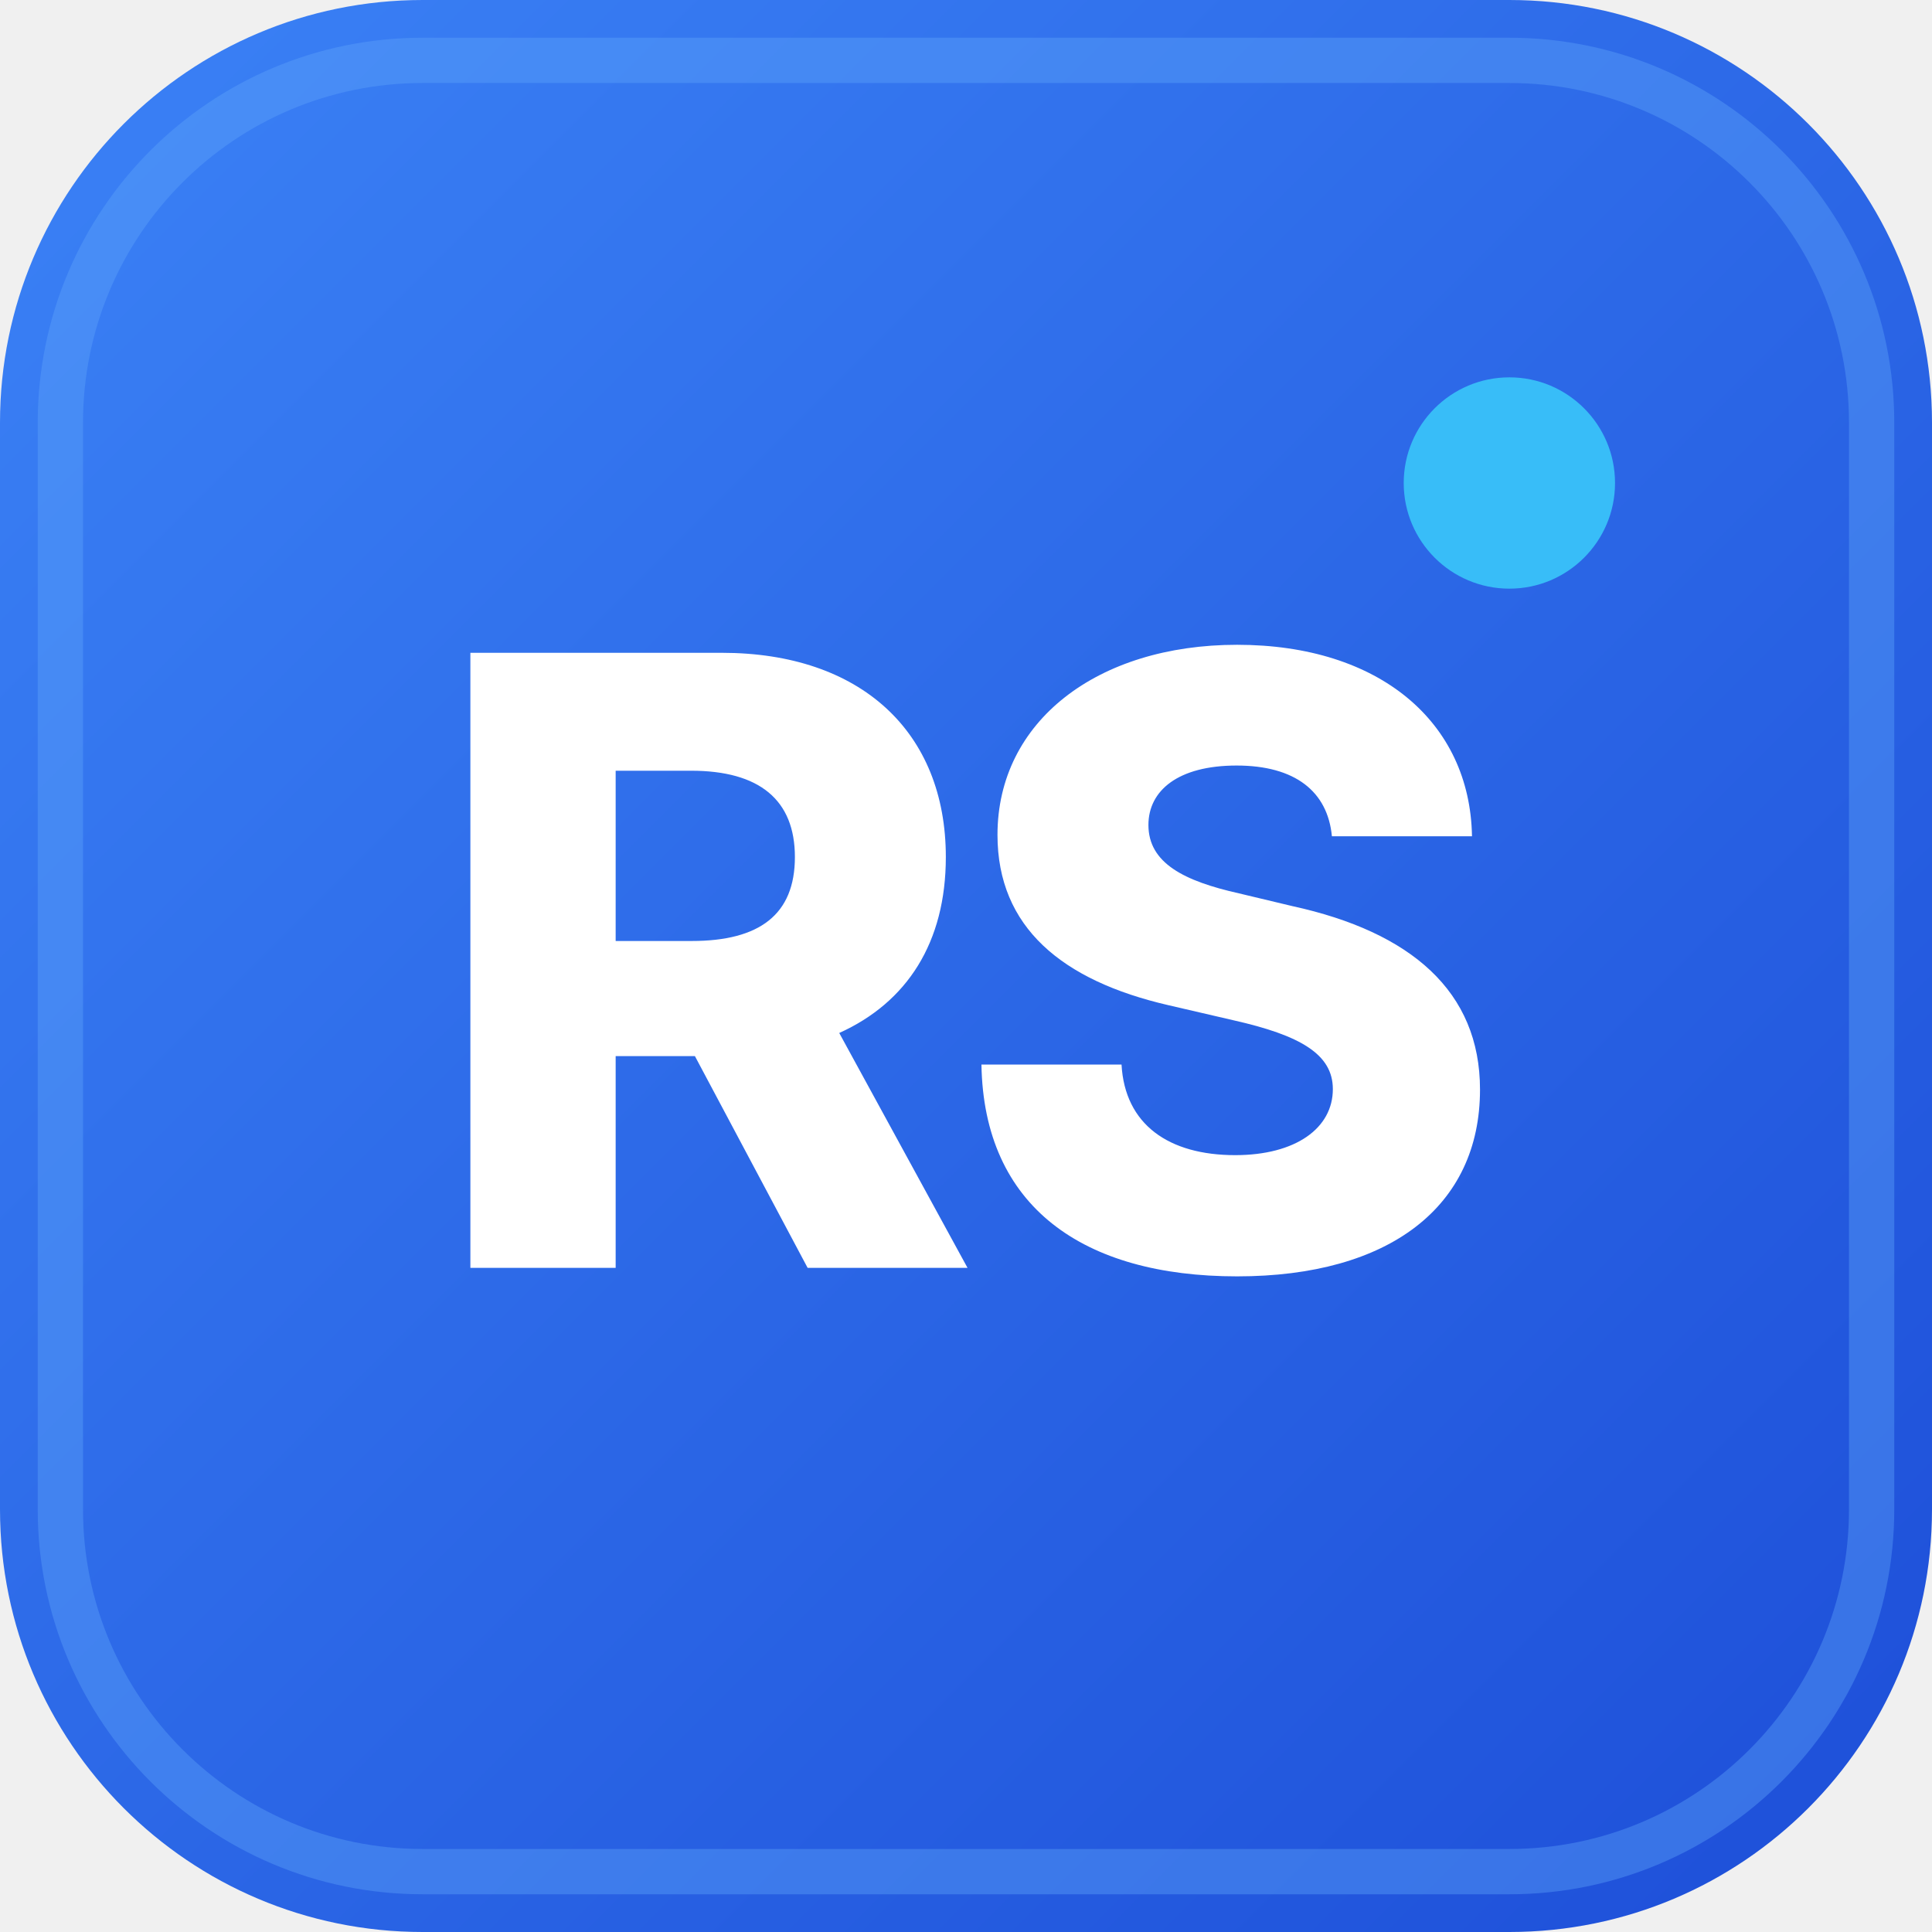
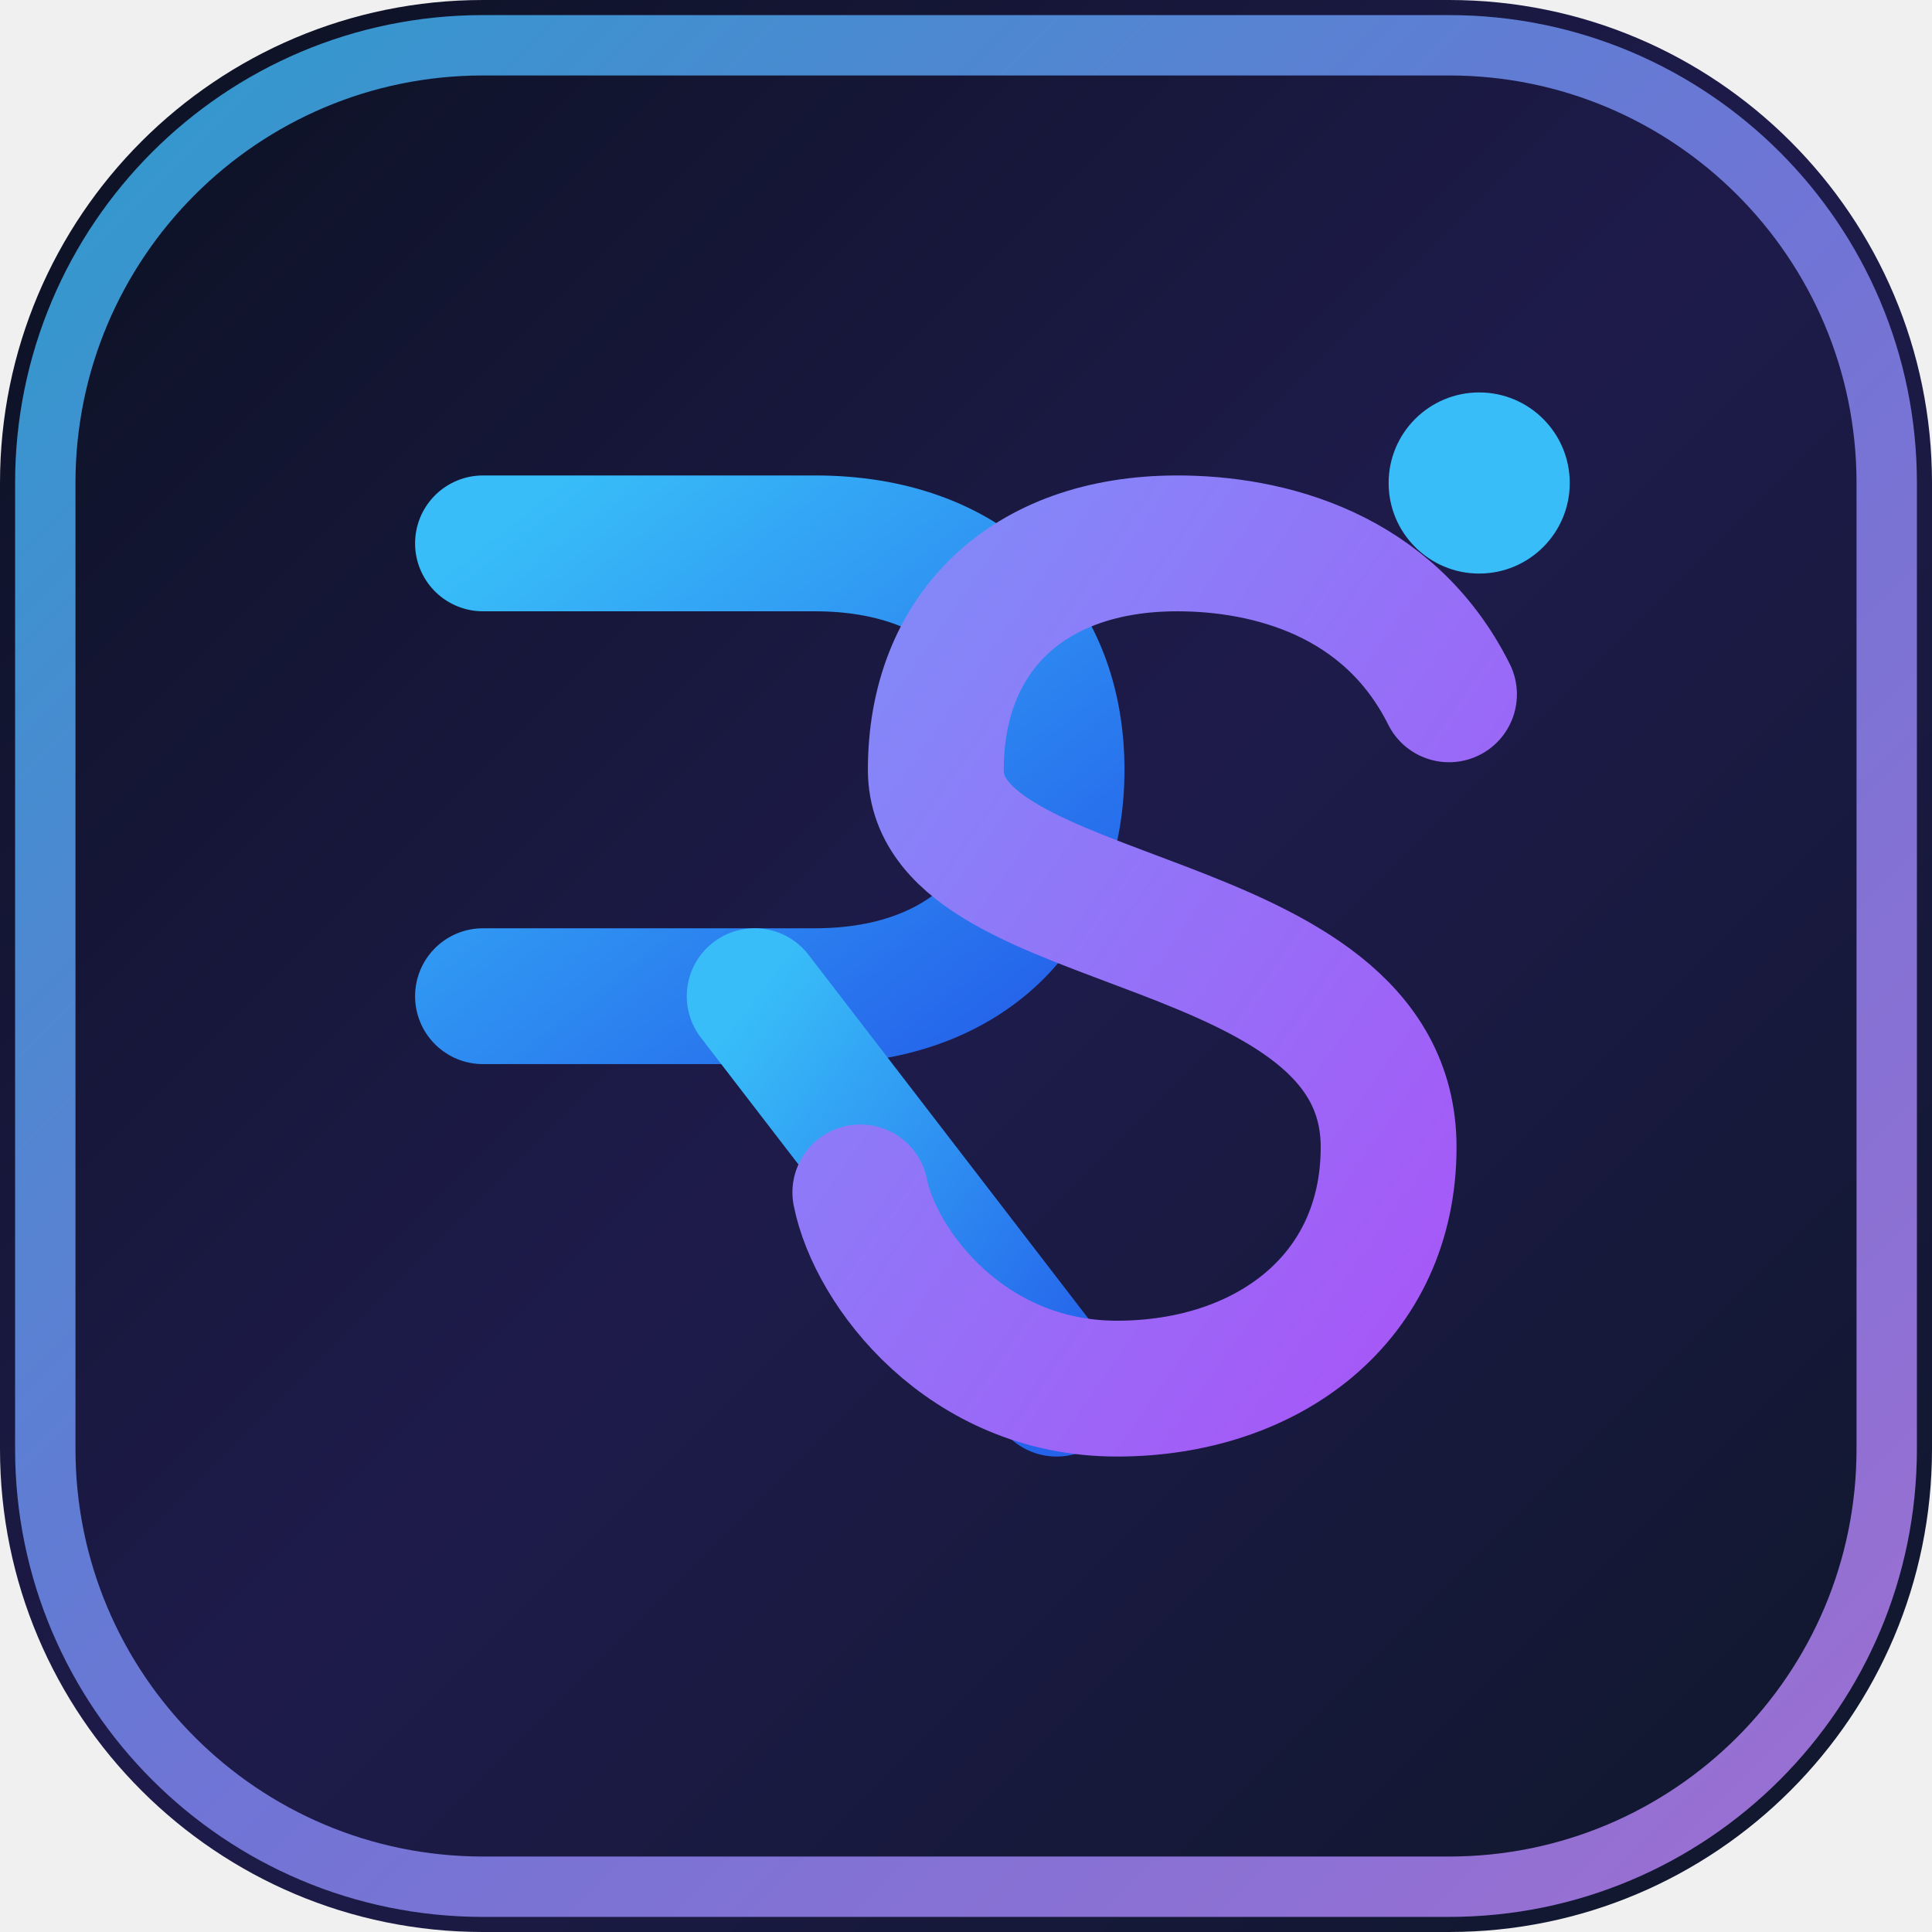
- <svg xmlns="http://www.w3.org/2000/svg" viewBox="0 0 64 64" width="64" height="64">
+ <svg xmlns="http://www.w3.org/2000/svg" viewBox="0 0 64 64" width="64" height="64" fill="none">
  <defs>
-     <linearGradient id="rsGrad" x1="0%" y1="0%" x2="100%" y2="100%">
-       <stop offset="0%" stop-color="#3b82f6" />
-       <stop offset="100%" stop-color="#1d4ed8" />
+     <linearGradient id="rsFavBg" x1="0%" y1="0%" x2="100%" y2="100%">
+       <stop offset="0%" stop-color="#0b1120" />
+       <stop offset="50%" stop-color="#1e1b4b" />
+       <stop offset="100%" stop-color="#0f172a" />
    </linearGradient>
-     <filter id="shadow" x="-10%" y="-10%" width="120%" height="120%">
-       <feDropShadow dx="0" dy="2" stdDeviation="3" flood-opacity="0.3" />
-     </filter>
+     <linearGradient id="rsFavBorder" x1="0%" y1="0%" x2="100%" y2="100%">
+       <stop offset="0%" stop-color="#38bdf8" />
+       <stop offset="50%" stop-color="#818cf8" />
+       <stop offset="100%" stop-color="#c084fc" />
+     </linearGradient>
+     <linearGradient id="rsFavR" x1="0%" y1="0%" x2="100%" y2="100%">
+       <stop offset="0%" stop-color="#38bdf8" />
+       <stop offset="100%" stop-color="#2563eb" />
+     </linearGradient>
+     <linearGradient id="rsFavS" x1="0%" y1="0%" x2="100%" y2="100%">
+       <stop offset="0%" stop-color="#818cf8" />
+       <stop offset="100%" stop-color="#a855f7" />
+     </linearGradient>
  </defs>
-   <rect width="64" height="64" rx="14" fill="url(#rsGrad)" />
-   <rect x="2" y="2" width="60" height="60" rx="12" fill="none" stroke="#60a5fa" stroke-width="1.5" stroke-opacity="0.4" />
-   <text x="32" y="42" font-family="system-ui, -apple-system, sans-serif" font-size="28" font-weight="800" fill="#ffffff" text-anchor="middle" letter-spacing="-1">RS</text>
-   <circle cx="50" cy="16" r="3.5" fill="#38bdf8" />
+   <rect width="64" height="64" rx="16" fill="url(#rsFavBg)" />
+   <rect x="1.5" y="1.5" width="61" height="61" rx="14.5" stroke="url(#rsFavBorder)" stroke-width="2" stroke-opacity="0.8" />
+   <path d="M 16 18 L 16 46" stroke="url(#rsFavR)" stroke-width="4.5" stroke-linecap="round" />
+   <path d="M 16 18 H 27 C 32 18 35 21 35 25.5 C 35 30 32 33 27 33 H 16" stroke="url(#rsFavR)" stroke-width="4.5" stroke-linecap="round" stroke-linejoin="round" />
+   <path d="M 25 33 L 35 46" stroke="url(#rsFavR)" stroke-width="4.5" stroke-linecap="round" />
+   <path d="M 48 23 C 46 19 42 18 39 18 C 34 18 31 21 31 25.5 C 31 31 46 30 46 38 C 46 43 42 46 37 46 C 32 46 29 42 28.5 39.5" stroke="url(#rsFavS)" stroke-width="4.5" stroke-linecap="round" stroke-linejoin="round" />
+   <circle cx="49" cy="16" r="3" fill="#38bdf8" />
</svg>
